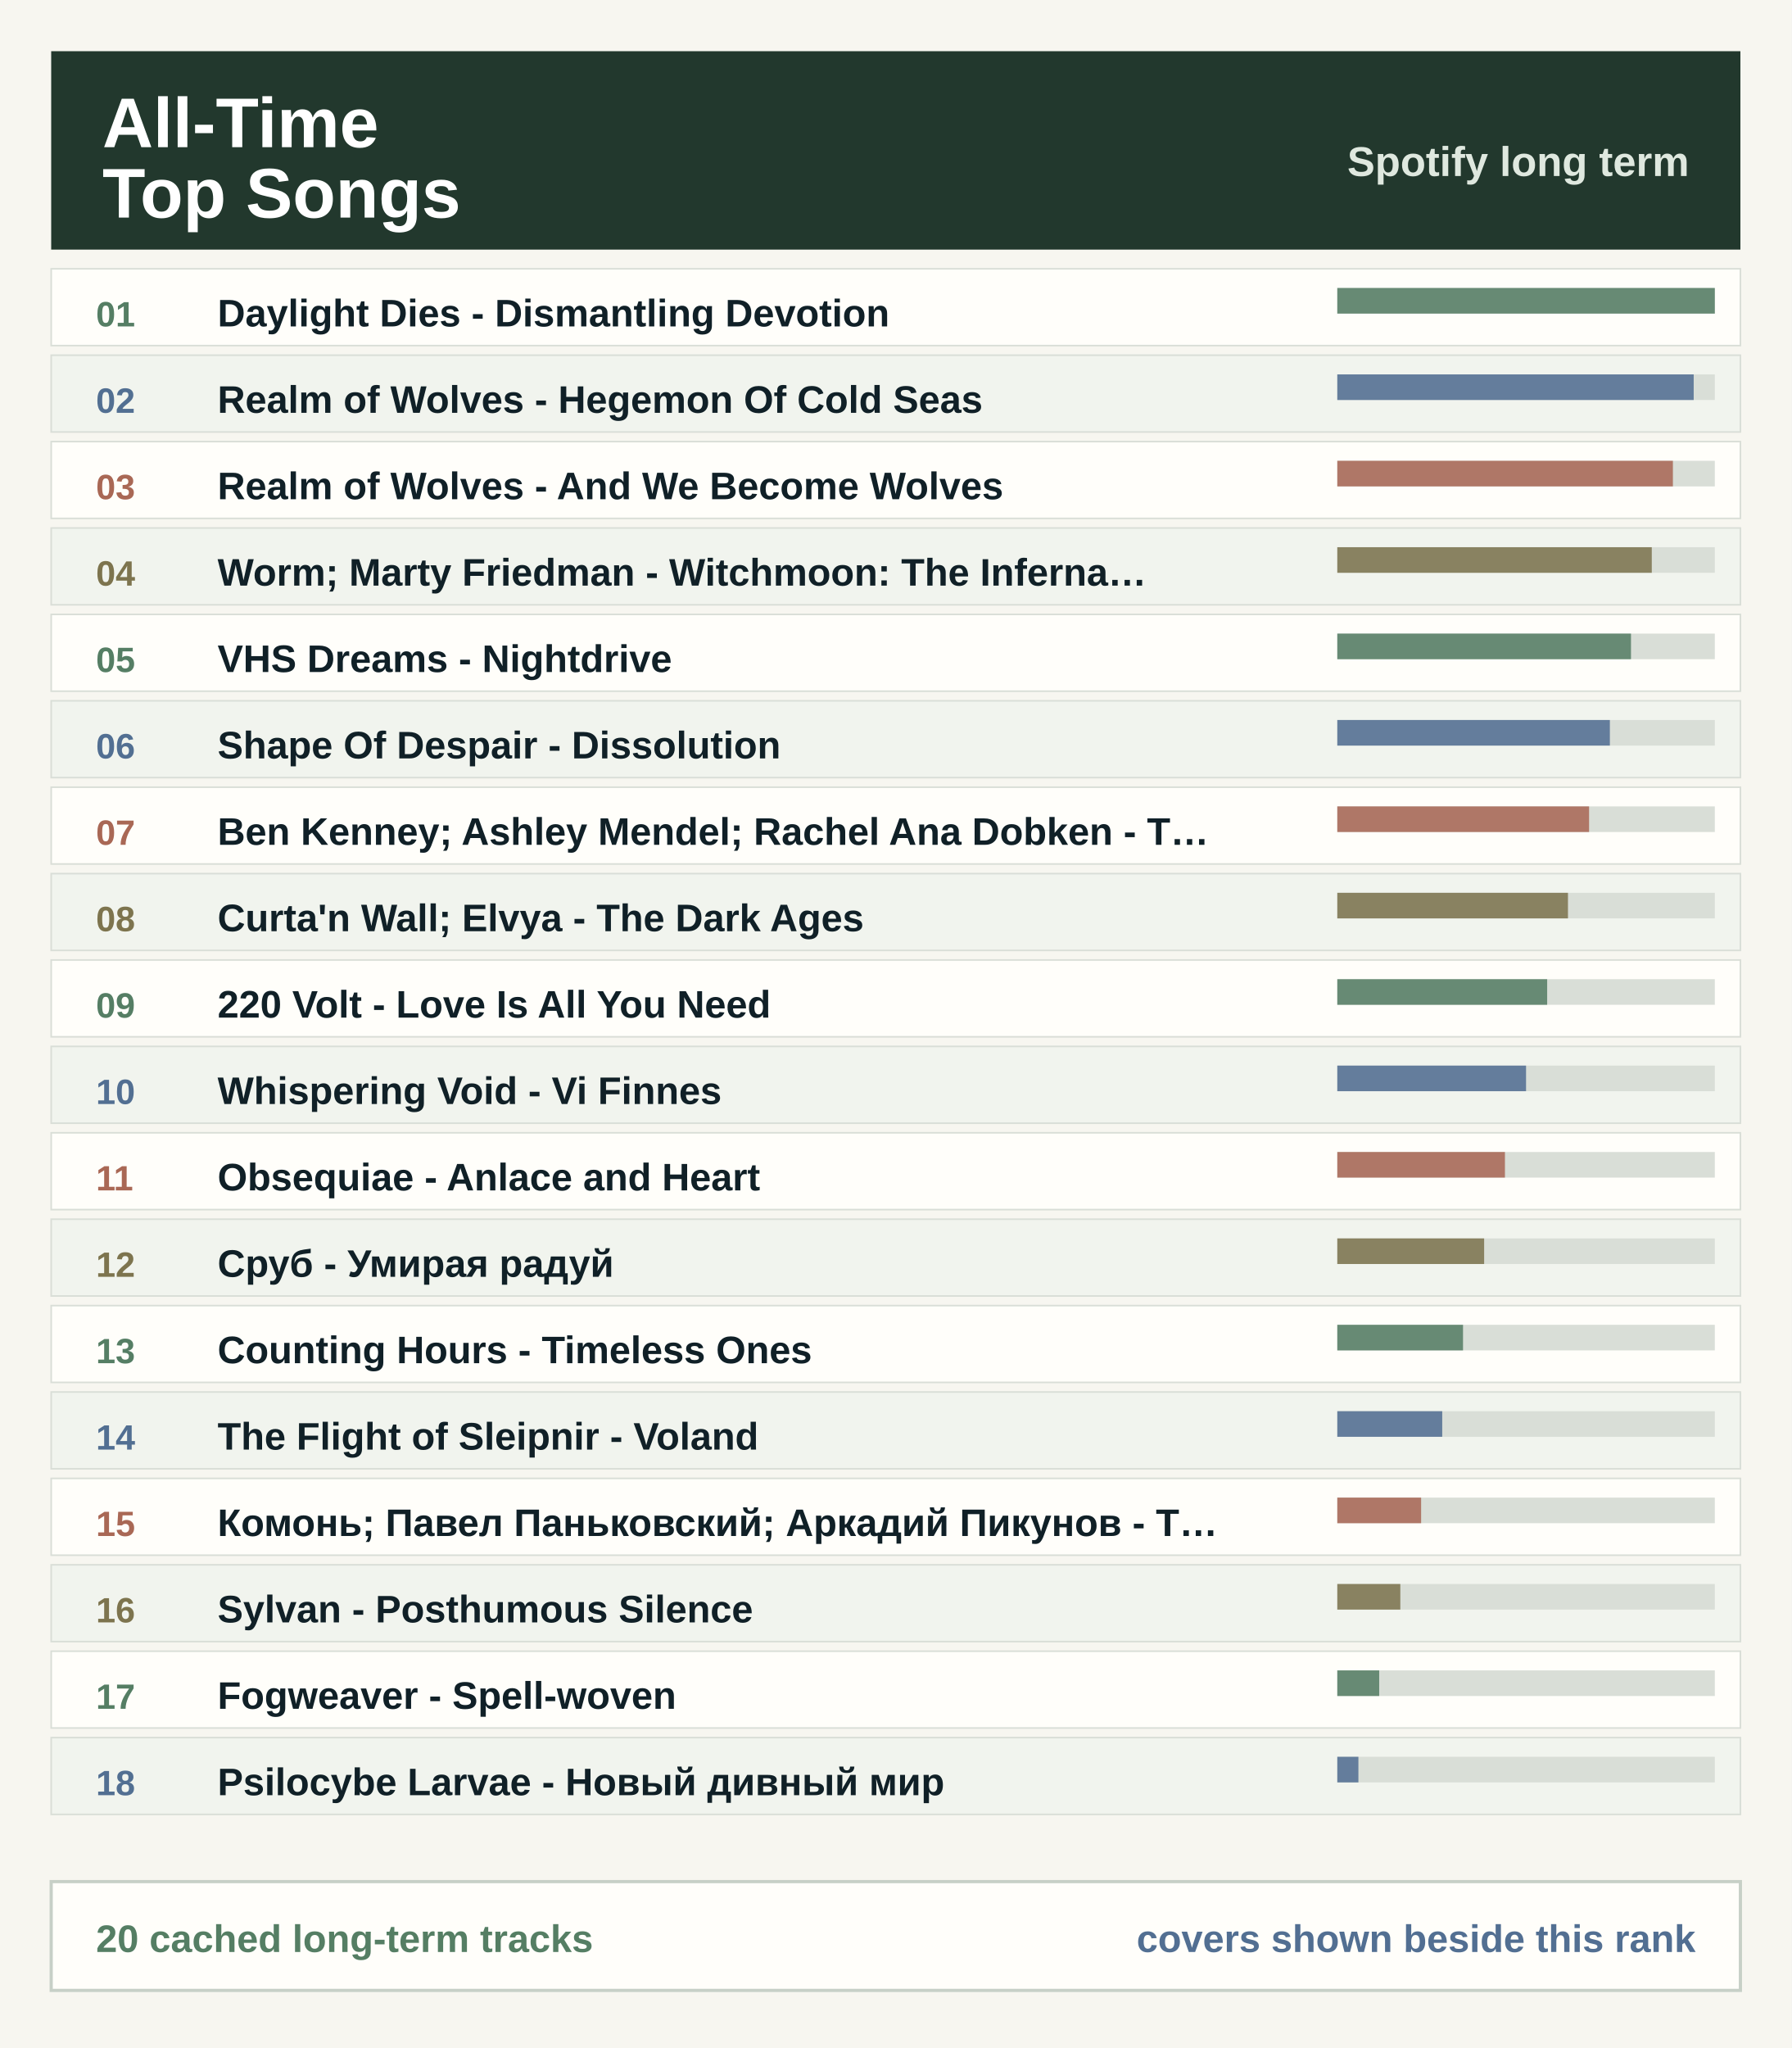
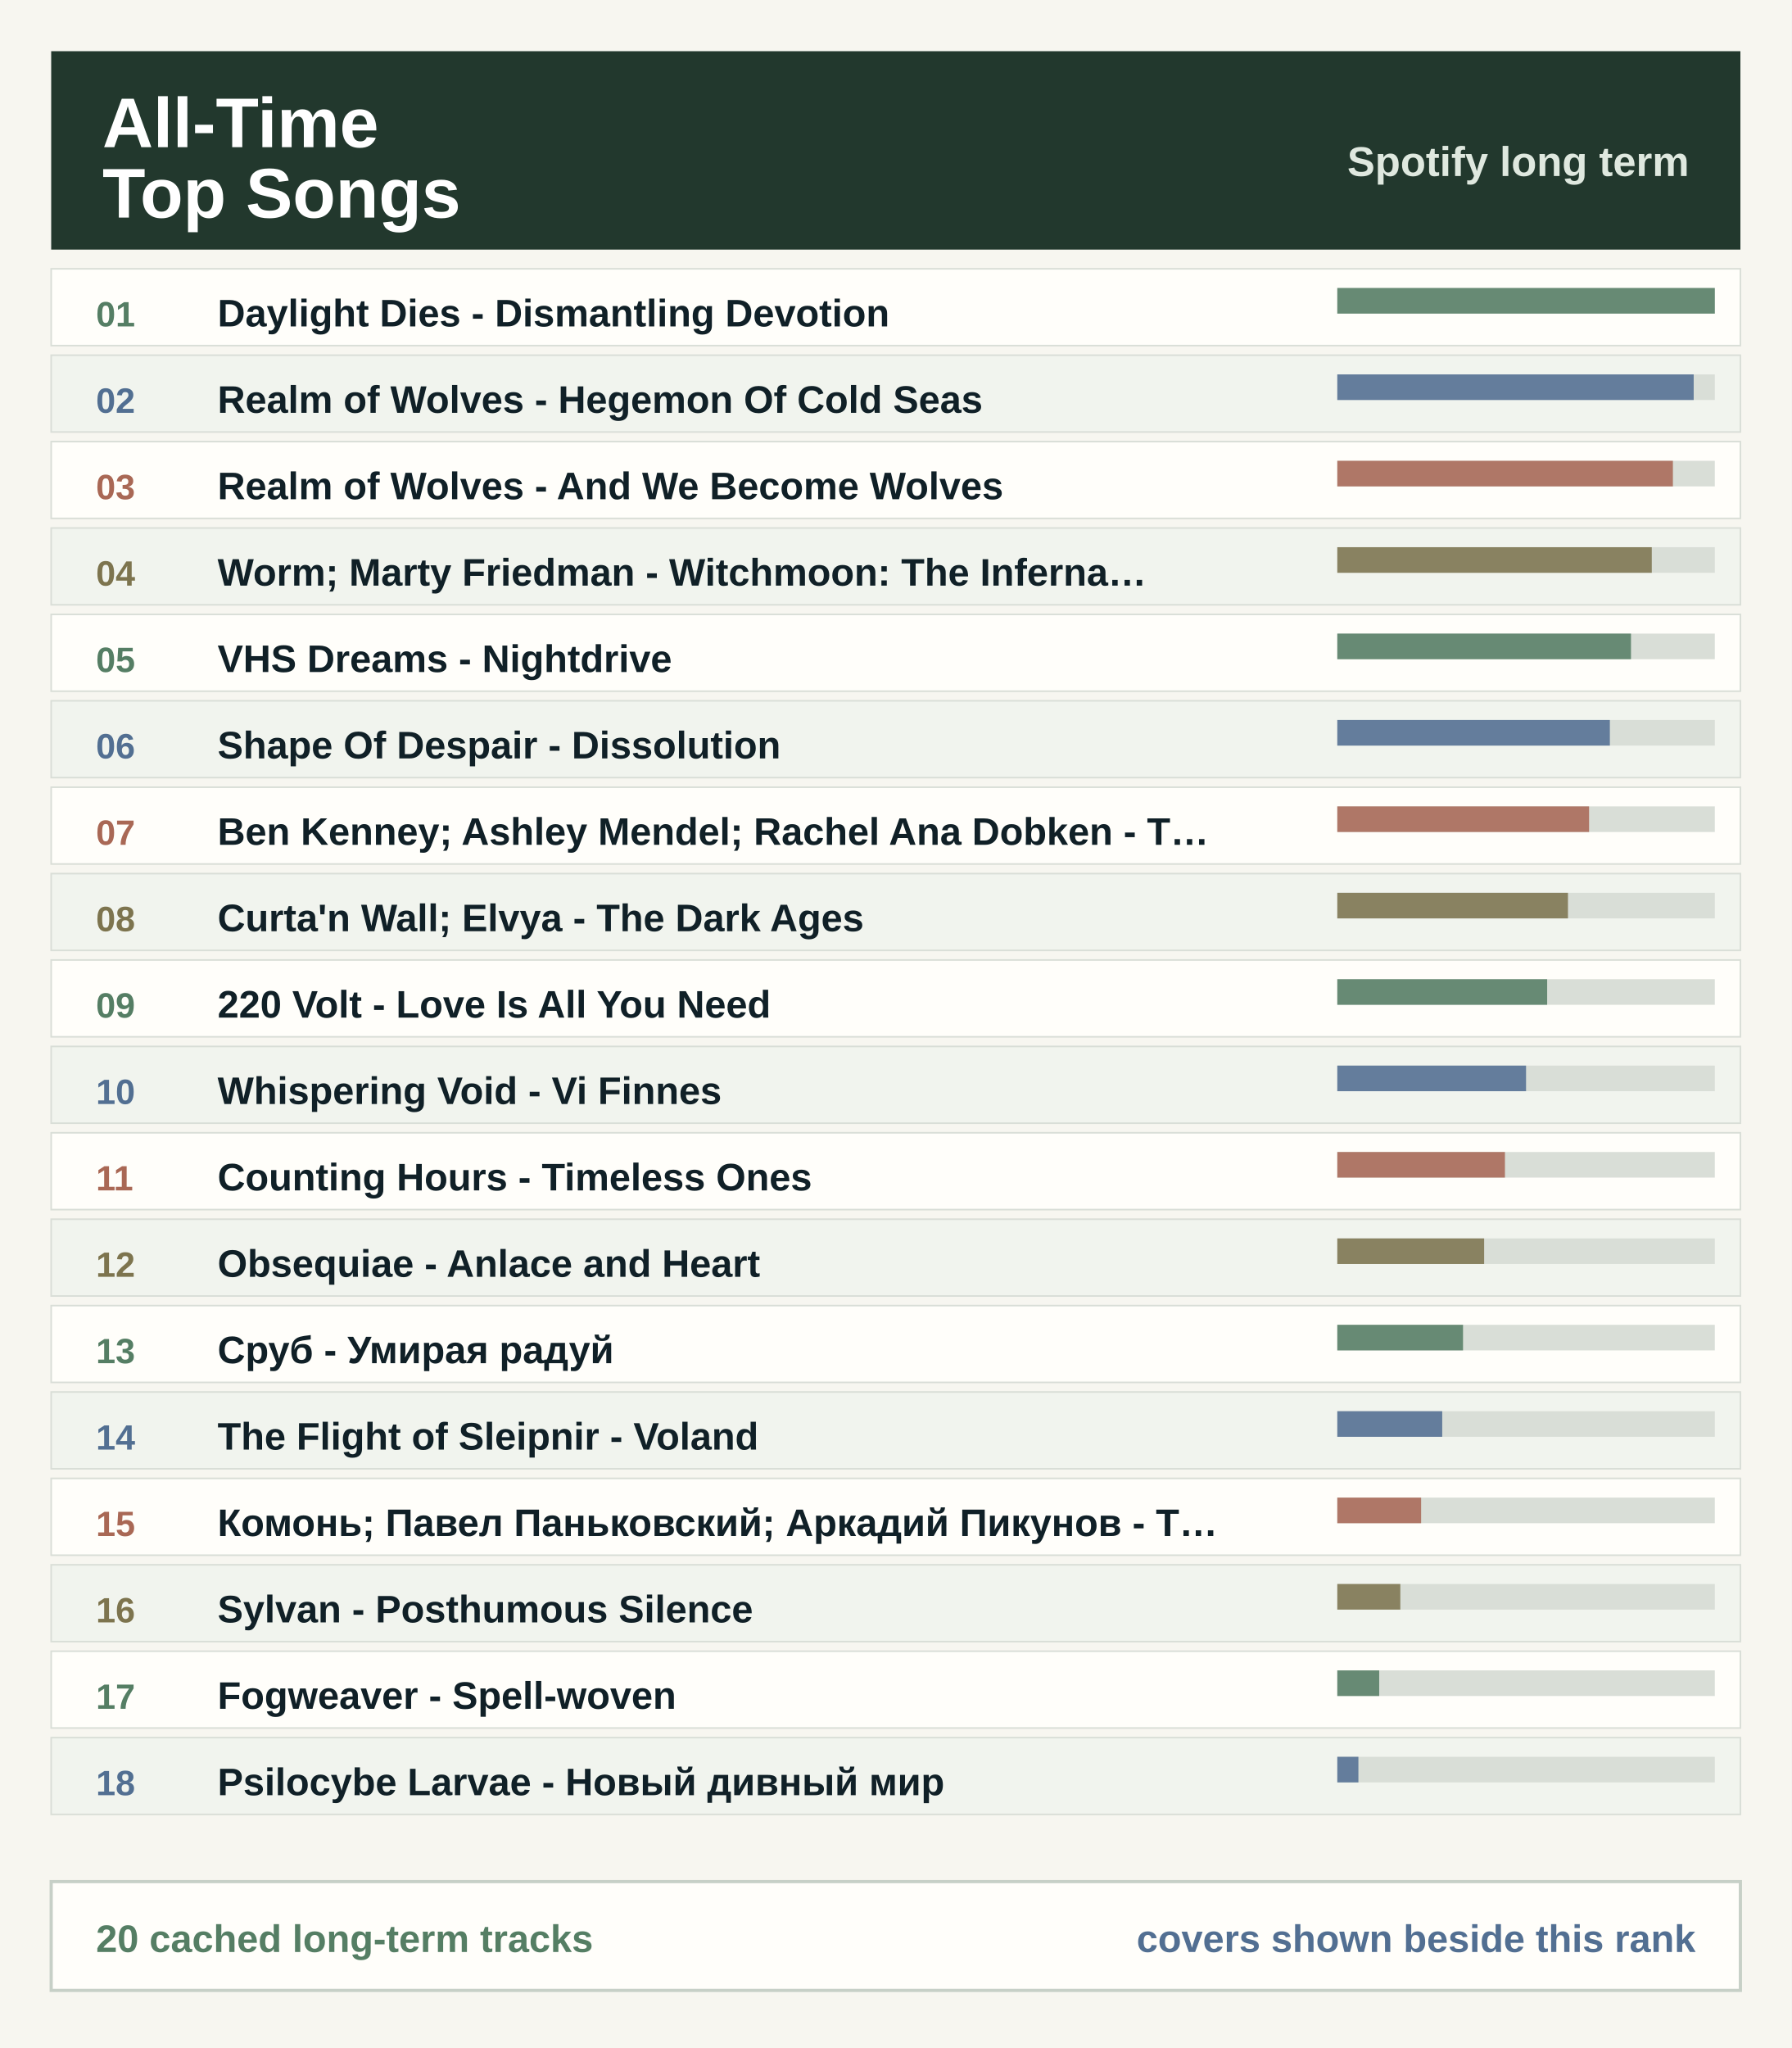
<svg xmlns="http://www.w3.org/2000/svg" width="560" height="640" viewBox="0 0 560 640" role="img" aria-label="All-time top songs ranking">
  <rect width="560" height="640" fill="#f7f6f0" />
  <rect x="16" y="16" width="528" height="62" fill="#22382d" />
  <text x="32.0" y="46.0" font-family="Segoe UI, Arial, sans-serif" font-size="22" font-weight="800" fill="#ffffff" text-anchor="start">All-Time</text>
  <text x="32.0" y="68.0" font-family="Segoe UI, Arial, sans-serif" font-size="22" font-weight="800" fill="#ffffff" text-anchor="start">Top Songs</text>
  <text x="528.0" y="55.0" font-family="Segoe UI, Arial, sans-serif" font-size="13" font-weight="800" fill="#dfe8df" text-anchor="end">Spotify long term</text>
  <rect x="16" y="84.0" width="528" height="24" fill="#fffefa" stroke="#d9ded7" stroke-width="0.5" />
  <text x="30.0" y="102.0" font-family="Segoe UI, Arial, sans-serif" font-size="11" font-weight="800" fill="#557e64" text-anchor="start">01</text>
  <rect x="418" y="90.0" width="118" height="8" fill="#d9ded7" />
  <rect x="418" y="90.0" width="118.0" height="8" fill="#557e64" fill-opacity="0.86" />
  <text x="68.0" y="102.0" font-family="Segoe UI, Arial, sans-serif" font-size="12" font-weight="800" fill="#102027" text-anchor="start">Daylight Dies - Dismantling Devotion</text>
  <rect x="16" y="111.0" width="528" height="24" fill="#f1f4ee" stroke="#d9ded7" stroke-width="0.5" />
  <text x="30.0" y="129.0" font-family="Segoe UI, Arial, sans-serif" font-size="11" font-weight="800" fill="#526f92" text-anchor="start">02</text>
  <rect x="418" y="117.0" width="118" height="8" fill="#d9ded7" />
  <rect x="418" y="117.0" width="111.4" height="8" fill="#526f92" fill-opacity="0.86" />
  <text x="68.0" y="129.0" font-family="Segoe UI, Arial, sans-serif" font-size="12" font-weight="800" fill="#102027" text-anchor="start">Realm of Wolves - Hegemon Of Cold Seas</text>
  <rect x="16" y="138.0" width="528" height="24" fill="#fffefa" stroke="#d9ded7" stroke-width="0.5" />
  <text x="30.0" y="156.0" font-family="Segoe UI, Arial, sans-serif" font-size="11" font-weight="800" fill="#a96855" text-anchor="start">03</text>
  <rect x="418" y="144.0" width="118" height="8" fill="#d9ded7" />
  <rect x="418" y="144.0" width="104.9" height="8" fill="#a96855" fill-opacity="0.86" />
  <text x="68.0" y="156.0" font-family="Segoe UI, Arial, sans-serif" font-size="12" font-weight="800" fill="#102027" text-anchor="start">Realm of Wolves - And We Become Wolves</text>
  <rect x="16" y="165.0" width="528" height="24" fill="#f1f4ee" stroke="#d9ded7" stroke-width="0.5" />
  <text x="30.0" y="183.0" font-family="Segoe UI, Arial, sans-serif" font-size="11" font-weight="800" fill="#7d744e" text-anchor="start">04</text>
  <rect x="418" y="171.0" width="118" height="8" fill="#d9ded7" />
  <rect x="418" y="171.0" width="98.3" height="8" fill="#7d744e" fill-opacity="0.86" />
  <text x="68.0" y="183.0" font-family="Segoe UI, Arial, sans-serif" font-size="12" font-weight="800" fill="#102027" text-anchor="start">Worm; Marty Friedman - Witchmoon: The Inferna…</text>
  <rect x="16" y="192.0" width="528" height="24" fill="#fffefa" stroke="#d9ded7" stroke-width="0.5" />
  <text x="30.0" y="210.0" font-family="Segoe UI, Arial, sans-serif" font-size="11" font-weight="800" fill="#557e64" text-anchor="start">05</text>
  <rect x="418" y="198.0" width="118" height="8" fill="#d9ded7" />
  <rect x="418" y="198.0" width="91.8" height="8" fill="#557e64" fill-opacity="0.86" />
  <text x="68.0" y="210.0" font-family="Segoe UI, Arial, sans-serif" font-size="12" font-weight="800" fill="#102027" text-anchor="start">VHS Dreams - Nightdrive</text>
  <rect x="16" y="219.0" width="528" height="24" fill="#f1f4ee" stroke="#d9ded7" stroke-width="0.5" />
  <text x="30.0" y="237.0" font-family="Segoe UI, Arial, sans-serif" font-size="11" font-weight="800" fill="#526f92" text-anchor="start">06</text>
  <rect x="418" y="225.0" width="118" height="8" fill="#d9ded7" />
  <rect x="418" y="225.0" width="85.2" height="8" fill="#526f92" fill-opacity="0.86" />
  <text x="68.0" y="237.0" font-family="Segoe UI, Arial, sans-serif" font-size="12" font-weight="800" fill="#102027" text-anchor="start">Shape Of Despair - Dissolution</text>
  <rect x="16" y="246.0" width="528" height="24" fill="#fffefa" stroke="#d9ded7" stroke-width="0.5" />
  <text x="30.0" y="264.0" font-family="Segoe UI, Arial, sans-serif" font-size="11" font-weight="800" fill="#a96855" text-anchor="start">07</text>
  <rect x="418" y="252.0" width="118" height="8" fill="#d9ded7" />
  <rect x="418" y="252.0" width="78.7" height="8" fill="#a96855" fill-opacity="0.86" />
  <text x="68.0" y="264.0" font-family="Segoe UI, Arial, sans-serif" font-size="12" font-weight="800" fill="#102027" text-anchor="start">Ben Kenney; Ashley Mendel; Rachel Ana Dobken - T…</text>
  <rect x="16" y="273.0" width="528" height="24" fill="#f1f4ee" stroke="#d9ded7" stroke-width="0.5" />
  <text x="30.0" y="291.0" font-family="Segoe UI, Arial, sans-serif" font-size="11" font-weight="800" fill="#7d744e" text-anchor="start">08</text>
  <rect x="418" y="279.0" width="118" height="8" fill="#d9ded7" />
  <rect x="418" y="279.0" width="72.1" height="8" fill="#7d744e" fill-opacity="0.86" />
  <text x="68.0" y="291.0" font-family="Segoe UI, Arial, sans-serif" font-size="12" font-weight="800" fill="#102027" text-anchor="start">Curta'n Wall; Elvya - The Dark Ages</text>
  <rect x="16" y="300.0" width="528" height="24" fill="#fffefa" stroke="#d9ded7" stroke-width="0.5" />
  <text x="30.0" y="318.0" font-family="Segoe UI, Arial, sans-serif" font-size="11" font-weight="800" fill="#557e64" text-anchor="start">09</text>
  <rect x="418" y="306.0" width="118" height="8" fill="#d9ded7" />
  <rect x="418" y="306.0" width="65.6" height="8" fill="#557e64" fill-opacity="0.86" />
  <text x="68.0" y="318.0" font-family="Segoe UI, Arial, sans-serif" font-size="12" font-weight="800" fill="#102027" text-anchor="start">220 Volt - Love Is All You Need</text>
  <rect x="16" y="327.0" width="528" height="24" fill="#f1f4ee" stroke="#d9ded7" stroke-width="0.5" />
  <text x="30.0" y="345.0" font-family="Segoe UI, Arial, sans-serif" font-size="11" font-weight="800" fill="#526f92" text-anchor="start">10</text>
  <rect x="418" y="333.0" width="118" height="8" fill="#d9ded7" />
  <rect x="418" y="333.0" width="59.0" height="8" fill="#526f92" fill-opacity="0.86" />
  <text x="68.0" y="345.0" font-family="Segoe UI, Arial, sans-serif" font-size="12" font-weight="800" fill="#102027" text-anchor="start">Whispering Void - Vi Finnes</text>
  <rect x="16" y="354.0" width="528" height="24" fill="#fffefa" stroke="#d9ded7" stroke-width="0.5" />
  <text x="30.0" y="372.0" font-family="Segoe UI, Arial, sans-serif" font-size="11" font-weight="800" fill="#a96855" text-anchor="start">11</text>
  <rect x="418" y="360.0" width="118" height="8" fill="#d9ded7" />
  <rect x="418" y="360.0" width="52.4" height="8" fill="#a96855" fill-opacity="0.86" />
-   <text x="68.0" y="372.0" font-family="Segoe UI, Arial, sans-serif" font-size="12" font-weight="800" fill="#102027" text-anchor="start">Obsequiae - Anlace and Heart</text>
+   <text x="68.0" y="372.0" font-family="Segoe UI, Arial, sans-serif" font-size="12" font-weight="800" fill="#102027" text-anchor="start">Counting Hours - Timeless Ones</text>
  <rect x="16" y="381.0" width="528" height="24" fill="#f1f4ee" stroke="#d9ded7" stroke-width="0.5" />
  <text x="30.0" y="399.0" font-family="Segoe UI, Arial, sans-serif" font-size="11" font-weight="800" fill="#7d744e" text-anchor="start">12</text>
  <rect x="418" y="387.0" width="118" height="8" fill="#d9ded7" />
  <rect x="418" y="387.0" width="45.9" height="8" fill="#7d744e" fill-opacity="0.86" />
-   <text x="68.0" y="399.0" font-family="Segoe UI, Arial, sans-serif" font-size="12" font-weight="800" fill="#102027" text-anchor="start">Сруб - Умирая радуй</text>
+   <text x="68.0" y="399.0" font-family="Segoe UI, Arial, sans-serif" font-size="12" font-weight="800" fill="#102027" text-anchor="start">Obsequiae - Anlace and Heart</text>
  <rect x="16" y="408.0" width="528" height="24" fill="#fffefa" stroke="#d9ded7" stroke-width="0.5" />
  <text x="30.0" y="426.0" font-family="Segoe UI, Arial, sans-serif" font-size="11" font-weight="800" fill="#557e64" text-anchor="start">13</text>
  <rect x="418" y="414.0" width="118" height="8" fill="#d9ded7" />
  <rect x="418" y="414.0" width="39.3" height="8" fill="#557e64" fill-opacity="0.86" />
-   <text x="68.0" y="426.0" font-family="Segoe UI, Arial, sans-serif" font-size="12" font-weight="800" fill="#102027" text-anchor="start">Counting Hours - Timeless Ones</text>
+   <text x="68.0" y="426.0" font-family="Segoe UI, Arial, sans-serif" font-size="12" font-weight="800" fill="#102027" text-anchor="start">Сруб - Умирая радуй</text>
  <rect x="16" y="435.0" width="528" height="24" fill="#f1f4ee" stroke="#d9ded7" stroke-width="0.5" />
  <text x="30.0" y="453.0" font-family="Segoe UI, Arial, sans-serif" font-size="11" font-weight="800" fill="#526f92" text-anchor="start">14</text>
  <rect x="418" y="441.0" width="118" height="8" fill="#d9ded7" />
  <rect x="418" y="441.0" width="32.8" height="8" fill="#526f92" fill-opacity="0.86" />
  <text x="68.0" y="453.0" font-family="Segoe UI, Arial, sans-serif" font-size="12" font-weight="800" fill="#102027" text-anchor="start">The Flight of Sleipnir - Voland</text>
  <rect x="16" y="462.0" width="528" height="24" fill="#fffefa" stroke="#d9ded7" stroke-width="0.5" />
  <text x="30.0" y="480.0" font-family="Segoe UI, Arial, sans-serif" font-size="11" font-weight="800" fill="#a96855" text-anchor="start">15</text>
  <rect x="418" y="468.0" width="118" height="8" fill="#d9ded7" />
  <rect x="418" y="468.0" width="26.2" height="8" fill="#a96855" fill-opacity="0.86" />
  <text x="68.0" y="480.0" font-family="Segoe UI, Arial, sans-serif" font-size="12" font-weight="800" fill="#102027" text-anchor="start">Комонь; Павел Паньковский; Аркадий Пикунов - Т…</text>
  <rect x="16" y="489.0" width="528" height="24" fill="#f1f4ee" stroke="#d9ded7" stroke-width="0.5" />
  <text x="30.0" y="507.0" font-family="Segoe UI, Arial, sans-serif" font-size="11" font-weight="800" fill="#7d744e" text-anchor="start">16</text>
  <rect x="418" y="495.0" width="118" height="8" fill="#d9ded7" />
  <rect x="418" y="495.0" width="19.7" height="8" fill="#7d744e" fill-opacity="0.86" />
  <text x="68.0" y="507.0" font-family="Segoe UI, Arial, sans-serif" font-size="12" font-weight="800" fill="#102027" text-anchor="start">Sylvan - Posthumous Silence</text>
  <rect x="16" y="516.0" width="528" height="24" fill="#fffefa" stroke="#d9ded7" stroke-width="0.5" />
  <text x="30.0" y="534.0" font-family="Segoe UI, Arial, sans-serif" font-size="11" font-weight="800" fill="#557e64" text-anchor="start">17</text>
  <rect x="418" y="522.0" width="118" height="8" fill="#d9ded7" />
  <rect x="418" y="522.0" width="13.1" height="8" fill="#557e64" fill-opacity="0.86" />
  <text x="68.0" y="534.0" font-family="Segoe UI, Arial, sans-serif" font-size="12" font-weight="800" fill="#102027" text-anchor="start">Fogweaver - Spell-woven</text>
  <rect x="16" y="543.0" width="528" height="24" fill="#f1f4ee" stroke="#d9ded7" stroke-width="0.5" />
  <text x="30.0" y="561.0" font-family="Segoe UI, Arial, sans-serif" font-size="11" font-weight="800" fill="#526f92" text-anchor="start">18</text>
  <rect x="418" y="549.0" width="118" height="8" fill="#d9ded7" />
  <rect x="418" y="549.0" width="6.6" height="8" fill="#526f92" fill-opacity="0.86" />
  <text x="68.0" y="561.0" font-family="Segoe UI, Arial, sans-serif" font-size="12" font-weight="800" fill="#102027" text-anchor="start">Psilocybe Larvae - Новый дивный мир</text>
  <rect x="16" y="588" width="528" height="34" fill="#fffefa" stroke="#c7d0c7" />
  <text x="30.0" y="610.0" font-family="Segoe UI, Arial, sans-serif" font-size="12" font-weight="800" fill="#557e64" text-anchor="start">20 cached long-term tracks</text>
  <text x="530.0" y="610.0" font-family="Segoe UI, Arial, sans-serif" font-size="12" font-weight="800" fill="#526f92" text-anchor="end">covers shown beside this rank</text>
</svg>
